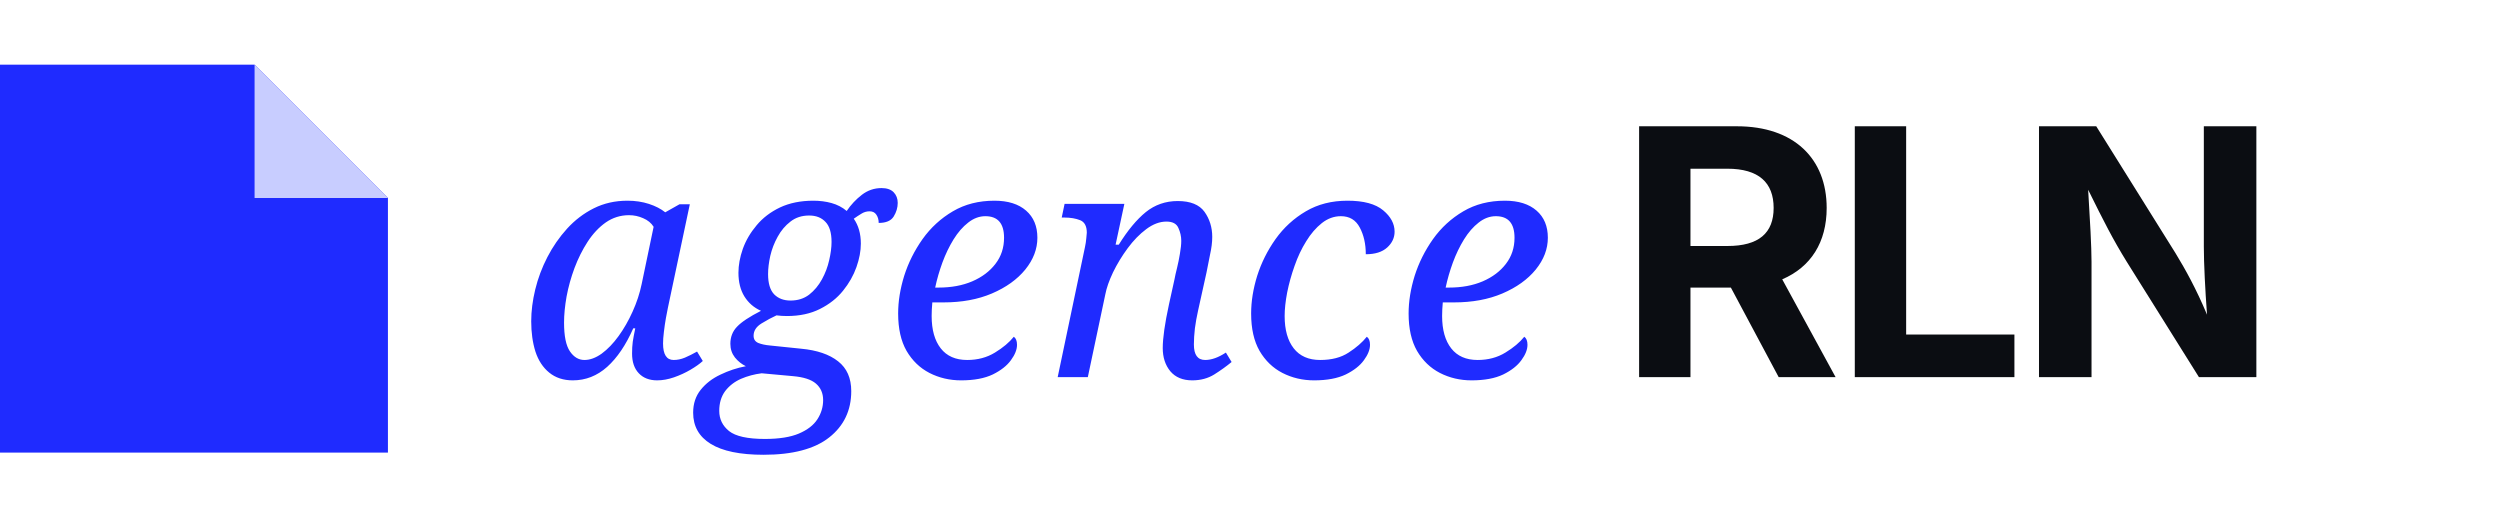
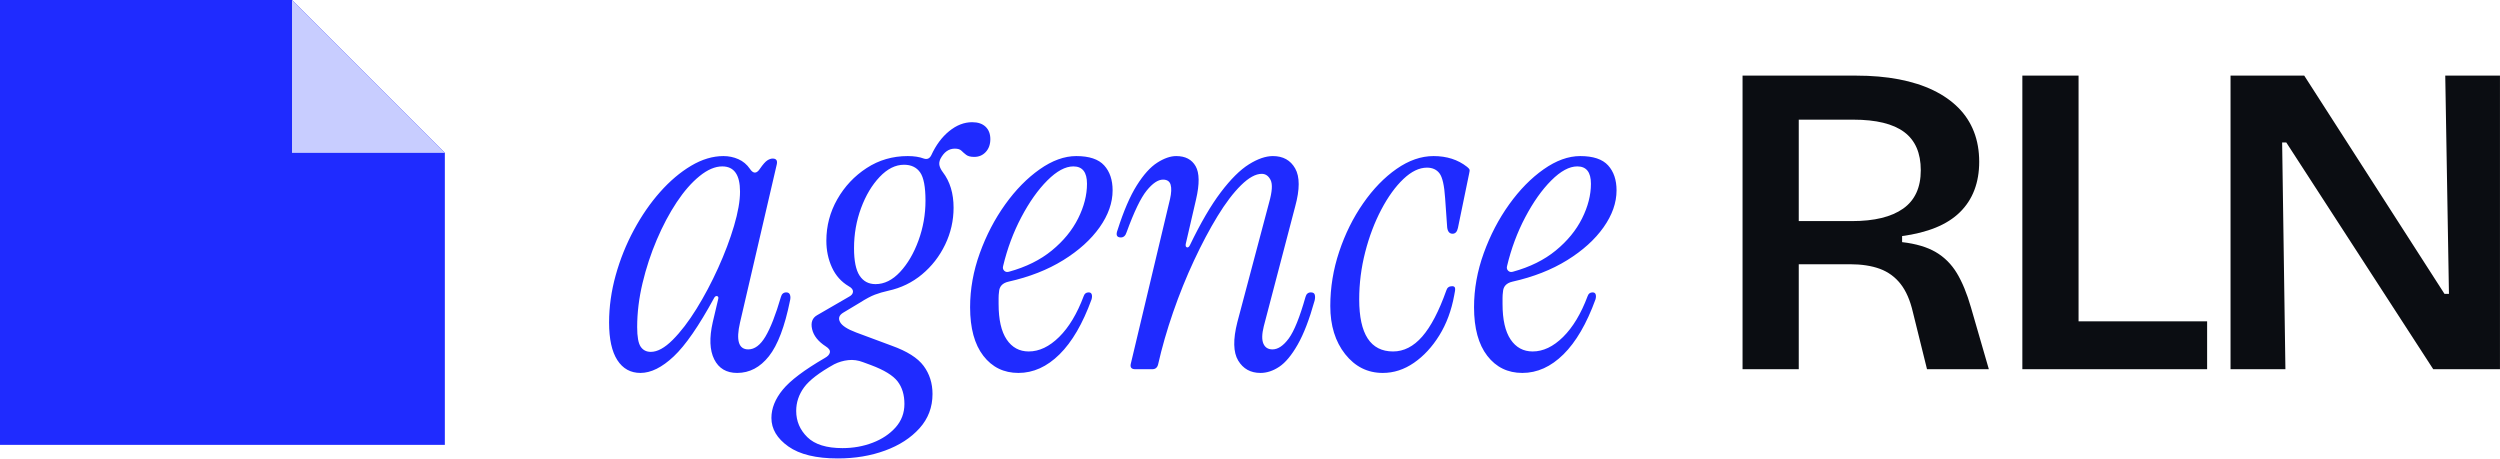
- <svg xmlns="http://www.w3.org/2000/svg" width="232" height="48" viewBox="0 0 232 48">
-   <g transform="translate(0 6) scale(0.5625)">
-     <path d="M0 0H42L64 22V64H0Z" fill="#1F2BFF" />
-     <path d="M42 0V22H64Z" fill="#C8CDFF" />
-   </g>
-   <text x="48" y="35" font-family="Georgia, serif" font-style="italic" font-size="30" fill="#1F2BFF">agence</text>
-   <text x="150" y="35" font-family="system-ui, -apple-system, sans-serif" font-size="32" font-weight="700" letter-spacing="-1" fill="#0B0D12">RLN</text>
+ <svg xmlns="http://www.w3.org/2000/svg" viewBox="0 0 157.36 28.86" width="157.36" height="28.86">
+   <path d="M0.00 0.00L18.38 0.00L28.00 9.62L28.00 28.00L0.00 28.00Z" fill="#1F2BFF" />
+   <path d="M18.38 0.00L18.38 9.62L28.00 9.62Z" fill="#C8CDFF" />
+   <path d="M40.314 23.474Q39.378 23.474 38.858 22.668Q38.338 21.862 38.338 20.302Q38.338 18.82 38.754 17.325Q39.17 15.83 39.898 14.478Q40.626 13.126 41.549 12.086Q42.472 11.046 43.499 10.435Q44.526 9.824 45.54 9.824Q46.034 9.824 46.476 10.019Q46.918 10.214 47.204 10.63Q47.36 10.864 47.516 10.864Q47.672 10.864 47.828 10.63Q48.114 10.214 48.296 10.097Q48.478 9.98 48.634 9.98Q48.972 9.98 48.894 10.344L46.58 20.302Q46.19 21.992 47.1 21.992Q47.698 21.992 48.179 21.186Q48.66 20.38 49.154 18.69Q49.232 18.404 49.492 18.404Q49.674 18.404 49.726 18.56Q49.778 18.716 49.726 18.924Q49.232 21.368 48.4 22.421Q47.568 23.474 46.398 23.474Q45.384 23.474 44.955 22.616Q44.526 21.758 44.864 20.276L45.202 18.846Q45.254 18.664 45.137 18.638Q45.02 18.612 44.942 18.768Q43.512 21.394 42.407 22.434Q41.302 23.474 40.314 23.474ZM40.964 22.148Q41.588 22.148 42.342 21.394Q43.096 20.64 43.837 19.444Q44.578 18.248 45.202 16.87Q45.826 15.492 46.203 14.218Q46.58 12.944 46.58 12.06Q46.58 10.474 45.462 10.474Q44.786 10.474 44.032 11.085Q43.278 11.696 42.589 12.736Q41.9 13.776 41.341 15.089Q40.782 16.402 40.444 17.819Q40.106 19.236 40.106 20.588Q40.106 21.498 40.327 21.823Q40.548 22.148 40.964 22.148Z M52.742 28.856Q50.688 28.856 49.622 28.102Q48.556 27.348 48.556 26.308Q48.556 25.398 49.271 24.527Q49.986 23.656 51.91 22.538Q52.196 22.382 52.235 22.187Q52.274 21.992 51.988 21.81Q51.26 21.342 51.117 20.718Q50.974 20.094 51.442 19.834L53.418 18.69Q53.678 18.56 53.691 18.365Q53.704 18.17 53.418 18.014Q52.716 17.598 52.365 16.831Q52.014 16.064 52.014 15.154Q52.014 13.75 52.703 12.541Q53.392 11.332 54.549 10.578Q55.706 9.824 57.136 9.824Q57.734 9.824 58.15 9.98Q58.462 10.084 58.618 9.772Q59.06 8.81 59.749 8.251Q60.438 7.692 61.192 7.692Q61.738 7.692 62.037 7.978Q62.336 8.264 62.336 8.758Q62.336 9.252 62.05 9.564Q61.764 9.876 61.322 9.876Q60.984 9.876 60.815 9.746Q60.646 9.616 60.516 9.486Q60.386 9.356 60.1 9.356Q59.528 9.356 59.19 10.006Q59.086 10.24 59.138 10.435Q59.19 10.63 59.346 10.838Q60.022 11.722 60.022 13.074Q60.022 14.296 59.489 15.401Q58.956 16.506 58.033 17.273Q57.11 18.04 55.914 18.3Q55.446 18.404 55.069 18.547Q54.692 18.69 54.12 19.054L53.08 19.678Q52.69 19.912 52.872 20.263Q53.054 20.614 53.886 20.926L56.122 21.758Q57.578 22.278 58.137 23.032Q58.696 23.786 58.696 24.8Q58.696 26.048 57.877 26.958Q57.058 27.868 55.706 28.362Q54.354 28.856 52.742 28.856ZM53.756 15.622Q53.756 16.818 54.107 17.351Q54.458 17.884 55.108 17.884Q55.94 17.884 56.655 17.117Q57.37 16.35 57.812 15.141Q58.254 13.932 58.254 12.632Q58.254 11.332 57.916 10.851Q57.578 10.37 56.902 10.37Q56.096 10.37 55.368 11.137Q54.64 11.904 54.198 13.1Q53.756 14.296 53.756 15.622ZM53.028 28.206Q54.042 28.206 54.926 27.868Q55.81 27.53 56.369 26.906Q56.928 26.282 56.928 25.424Q56.928 24.566 56.499 24.007Q56.07 23.448 54.822 22.98L54.328 22.798Q53.86 22.616 53.392 22.668Q52.924 22.72 52.508 22.928Q51.104 23.708 50.61 24.384Q50.116 25.06 50.116 25.866Q50.116 26.828 50.818 27.517Q51.52 28.206 53.028 28.206Z M64.104 23.474Q62.726 23.474 61.894 22.395Q61.062 21.316 61.062 19.34Q61.062 17.624 61.673 15.934Q62.284 14.244 63.272 12.866Q64.26 11.488 65.443 10.656Q66.626 9.824 67.744 9.824Q68.966 9.824 69.499 10.409Q70.032 10.994 70.032 11.982Q70.032 13.152 69.213 14.309Q68.394 15.466 66.925 16.376Q65.456 17.286 63.48 17.728Q62.908 17.858 62.882 18.378Q62.856 18.56 62.856 18.755Q62.856 18.95 62.856 19.132Q62.856 20.614 63.363 21.368Q63.87 22.122 64.754 22.122Q65.742 22.122 66.665 21.212Q67.588 20.302 68.212 18.638Q68.29 18.404 68.524 18.404Q68.68 18.404 68.719 18.534Q68.758 18.664 68.706 18.846Q67.874 21.134 66.691 22.304Q65.508 23.474 64.104 23.474ZM63.142 16.74Q63.09 16.922 63.207 17.039Q63.324 17.156 63.506 17.104Q65.118 16.662 66.21 15.765Q67.302 14.868 67.861 13.75Q68.42 12.632 68.42 11.566Q68.42 10.474 67.562 10.474Q66.808 10.474 65.924 11.358Q65.04 12.242 64.286 13.672Q63.532 15.102 63.142 16.74Z M71.176 22.902 73.646 12.528Q73.776 11.956 73.685 11.631Q73.594 11.306 73.204 11.306Q72.736 11.306 72.177 11.995Q71.618 12.684 70.916 14.608Q70.812 14.946 70.552 14.946Q70.162 14.946 70.344 14.478Q70.916 12.684 71.553 11.67Q72.19 10.656 72.84 10.24Q73.49 9.824 74.036 9.824Q74.894 9.824 75.258 10.461Q75.622 11.098 75.284 12.554L74.634 15.362Q74.608 15.544 74.712 15.57Q74.816 15.596 74.894 15.44Q75.908 13.334 76.844 12.099Q77.78 10.864 78.612 10.344Q79.444 9.824 80.12 9.824Q81.082 9.824 81.524 10.604Q81.966 11.384 81.524 12.996L79.548 20.536Q79.366 21.264 79.522 21.628Q79.678 21.992 80.094 21.992Q80.614 21.992 81.121 21.303Q81.628 20.614 82.174 18.69Q82.252 18.404 82.512 18.404Q82.72 18.404 82.759 18.56Q82.798 18.716 82.746 18.924Q82.252 20.692 81.68 21.693Q81.108 22.694 80.523 23.084Q79.938 23.474 79.34 23.474Q78.404 23.474 77.936 22.694Q77.468 21.914 77.884 20.276L79.886 12.736Q80.172 11.722 79.977 11.332Q79.782 10.942 79.418 10.942Q78.846 10.942 78.118 11.657Q77.39 12.372 76.636 13.607Q75.882 14.842 75.154 16.402Q74.426 17.962 73.841 19.652Q73.256 21.342 72.892 22.954Q72.814 23.24 72.528 23.24H71.462Q71.098 23.24 71.176 22.902Z M87.036 23.474Q85.606 23.474 84.67 22.291Q83.734 21.108 83.734 19.262Q83.734 17.52 84.293 15.843Q84.852 14.166 85.801 12.801Q86.75 11.436 87.907 10.63Q89.064 9.824 90.234 9.824Q91.482 9.824 92.34 10.5Q92.47 10.604 92.496 10.669Q92.522 10.734 92.47 10.942L91.768 14.348Q91.69 14.712 91.43 14.712Q91.144 14.712 91.092 14.322L90.962 12.476Q90.884 11.28 90.611 10.916Q90.338 10.552 89.818 10.552Q89.09 10.552 88.336 11.267Q87.582 11.982 86.945 13.191Q86.308 14.4 85.931 15.869Q85.554 17.338 85.554 18.846Q85.554 22.122 87.686 22.122Q88.7 22.122 89.519 21.186Q90.338 20.25 91.04 18.274Q91.118 18.014 91.404 18.014Q91.56 18.014 91.586 18.131Q91.612 18.248 91.534 18.586Q91.274 20.016 90.598 21.108Q89.922 22.2 88.999 22.837Q88.076 23.474 87.036 23.474Z M95.824 23.474Q94.446 23.474 93.614 22.395Q92.782 21.316 92.782 19.34Q92.782 17.624 93.393 15.934Q94.004 14.244 94.992 12.866Q95.98 11.488 97.163 10.656Q98.346 9.824 99.464 9.824Q100.686 9.824 101.219 10.409Q101.752 10.994 101.752 11.982Q101.752 13.152 100.933 14.309Q100.114 15.466 98.645 16.376Q97.176 17.286 95.2 17.728Q94.628 17.858 94.602 18.378Q94.576 18.56 94.576 18.755Q94.576 18.95 94.576 19.132Q94.576 20.614 95.083 21.368Q95.59 22.122 96.474 22.122Q97.462 22.122 98.385 21.212Q99.308 20.302 99.932 18.638Q100.01 18.404 100.244 18.404Q100.4 18.404 100.439 18.534Q100.478 18.664 100.426 18.846Q99.594 21.134 98.411 22.304Q97.228 23.474 95.824 23.474ZM94.862 16.74Q94.81 16.922 94.927 17.039Q95.044 17.156 95.226 17.104Q96.838 16.662 97.93 15.765Q99.022 14.868 99.581 13.75Q100.14 12.632 100.14 11.566Q100.14 10.474 99.282 10.474Q98.528 10.474 97.644 11.358Q96.76 12.242 96.006 13.672Q95.252 15.102 94.862 16.74Z" fill="#1F2BFF" />
+   <path d="M109.683 23.24V4.76H116.833Q118.307 4.76 119.525 4.993Q120.743 5.227 121.681 5.679Q122.619 6.132 123.268 6.785Q123.917 7.439 124.248 8.293Q124.579 9.147 124.579 10.183Q124.579 11.163 124.276 11.961Q123.973 12.759 123.366 13.356Q122.759 13.953 121.84 14.327Q120.921 14.7 119.726 14.859V15.241Q121.033 15.391 121.849 15.871Q122.666 16.352 123.175 17.197Q123.683 18.041 124.057 19.339L125.186 23.24H121.294L120.407 19.656Q120.146 18.527 119.628 17.869Q119.11 17.211 118.326 16.921Q117.542 16.632 116.431 16.632H113.221V23.24ZM113.221 13.916H116.581Q118.681 13.916 119.791 13.132Q120.902 12.348 120.902 10.715Q120.902 9.091 119.857 8.311Q118.811 7.532 116.655 7.532H113.221Z M127.295 23.24V4.76H130.833V23.24ZM128.117 23.24V20.225H138.925V23.24Z M140.399 23.24V4.76H145.038L153.867 18.499H154.147L153.914 4.76H157.358V23.24H153.158L143.909 8.969H143.647L143.853 23.24Z" fill="#0B0D12" />
</svg>
